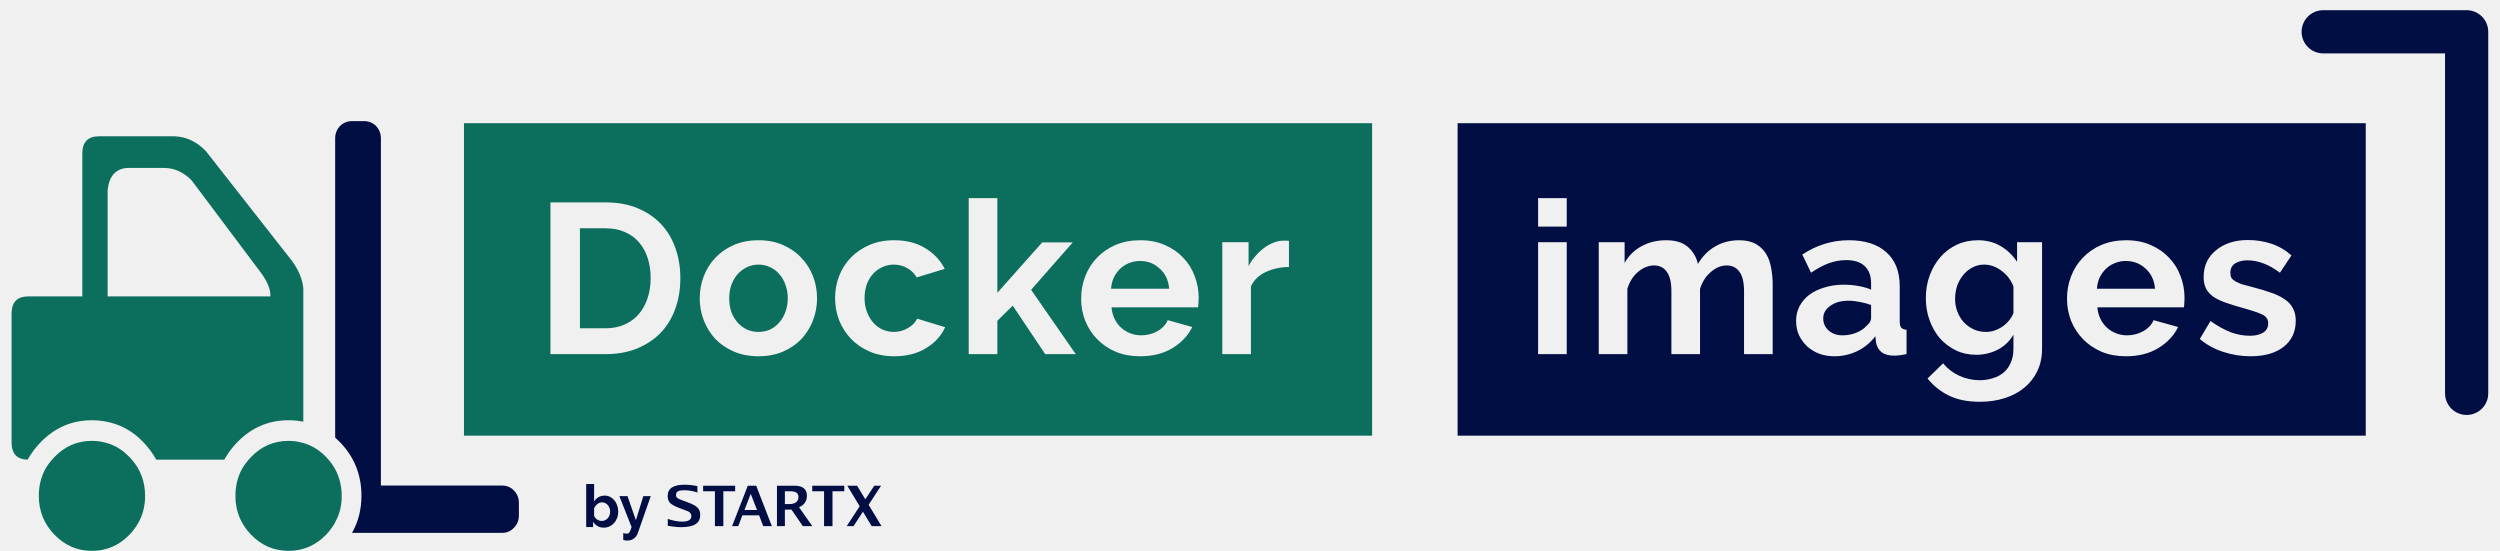
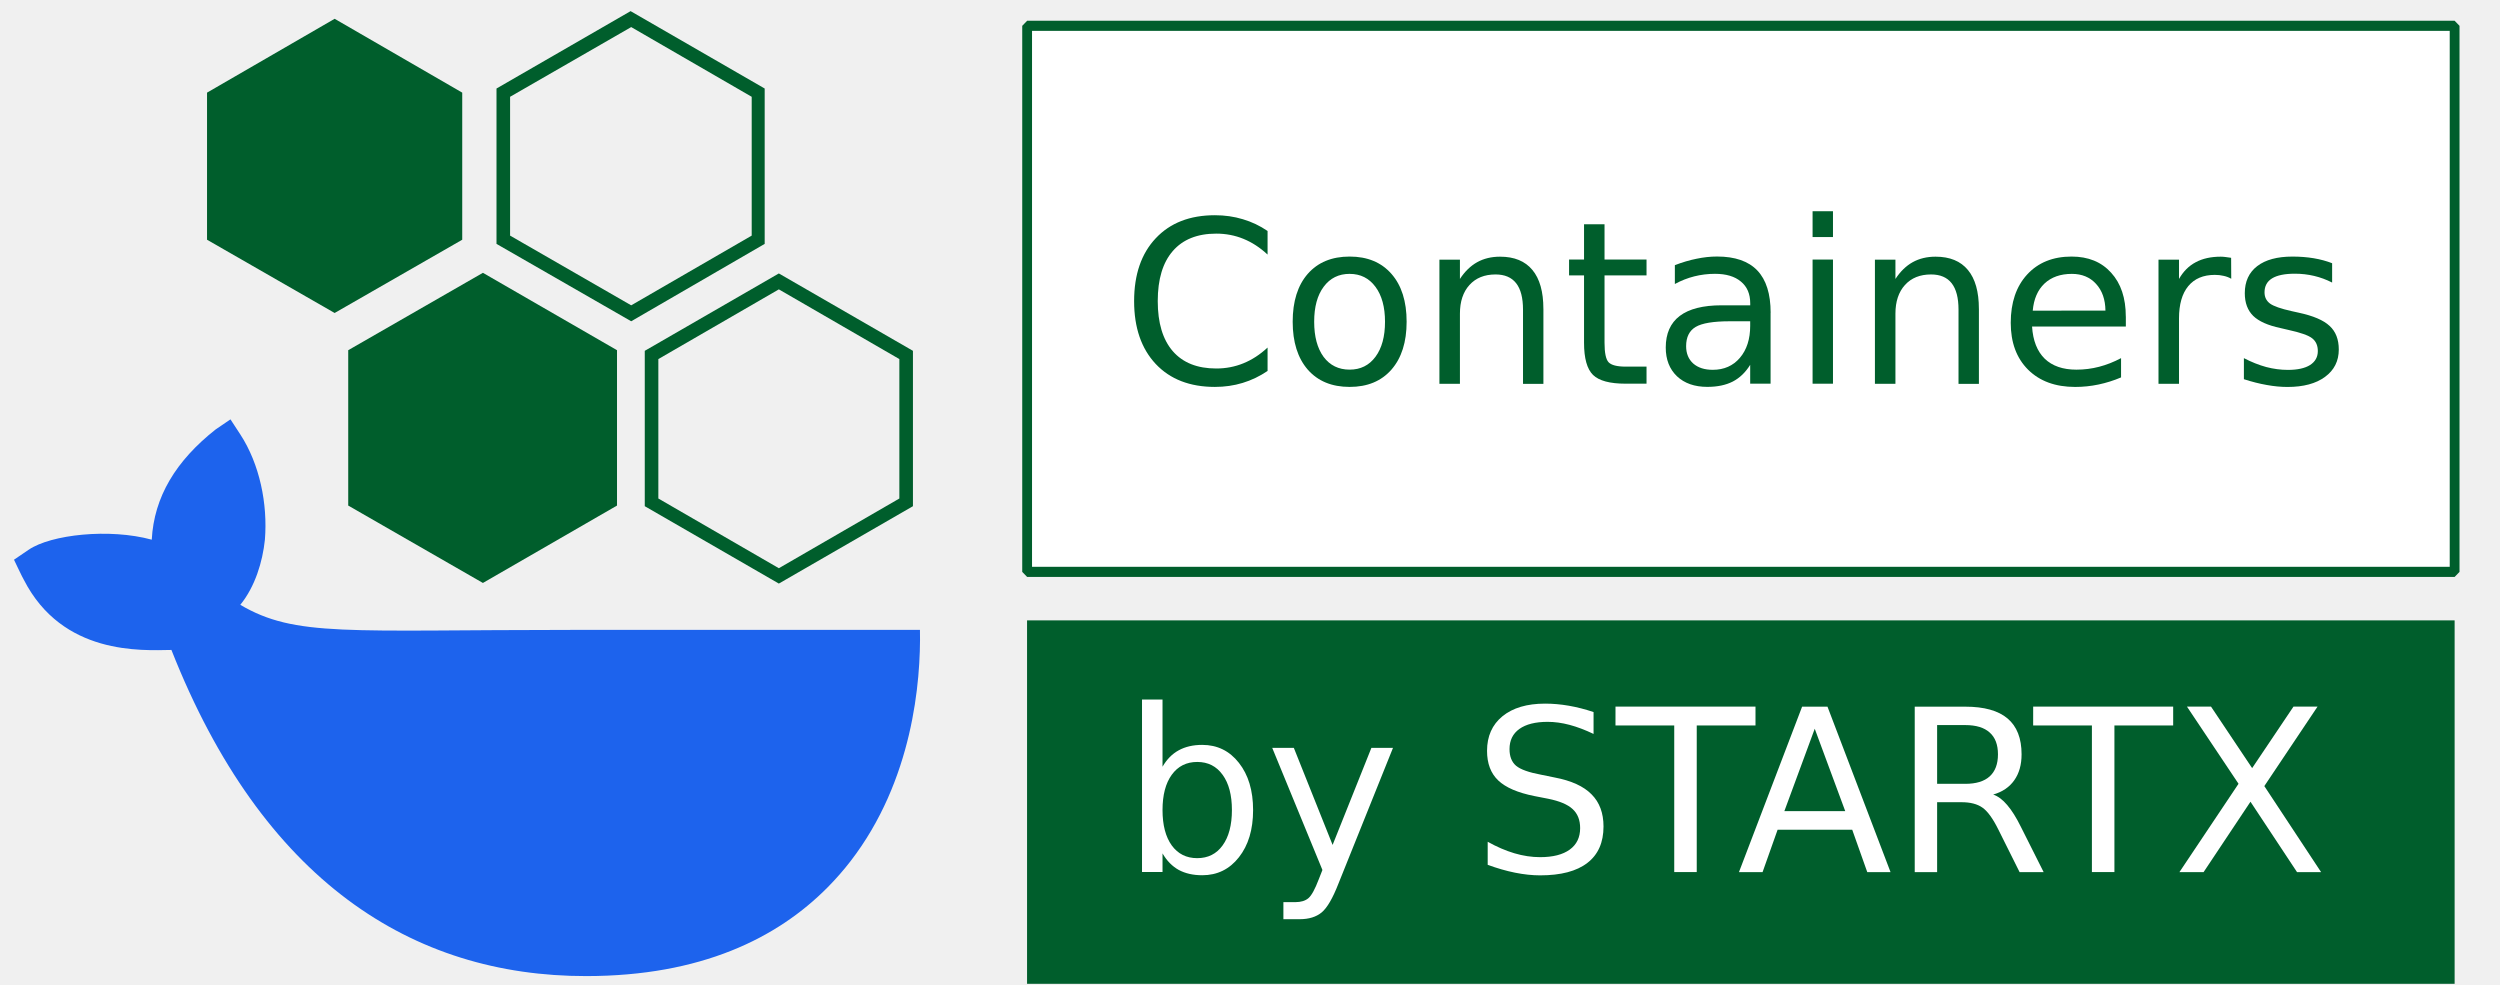
- <svg xmlns="http://www.w3.org/2000/svg" version="1.1" id="svg2" viewBox="0 0 590 130" height="130" width="590">
-   <defs id="defs4" />
-   <path style="clip-rule:evenodd;fill:#0c6f5e;fill-opacity:1;fill-rule:evenodd" d="m 76.127,107.041 c -1.391,-1.206 -2.894,-2.024 -4.548,-2.493 L 70.639,104.316 c -0.827,-0.195 -1.655,-0.273 -2.519,-0.273 -3.496,0 -6.43,1.284 -8.874,3.815 l -0.565,0.623 c -0.637,0.738 -1.203,1.517 -1.654,2.334 -0.977,1.871 -1.466,3.931 -1.466,6.227 0,3.58 1.242,6.615 3.686,9.144 2.444,2.53 5.378,3.814 8.874,3.814 3.423,0 6.392,-1.284 8.838,-3.814 0.827,-0.855 1.504,-1.789 2.068,-2.761 l 0.227,-0.468 c 0.939,-1.752 1.389,-3.736 1.389,-5.915 0,-2.296 -0.525,-4.397 -1.541,-6.305 -0.564,-1.051 -1.279,-1.984 -2.143,-2.879 l -0.83,-0.817 m -45.573,0.817 -0.864,-0.817 c -1.618,-1.44 -3.46,-2.335 -5.451,-2.725 -0.83,-0.195 -1.694,-0.273 -2.558,-0.273 -3.46,0 -6.393,1.284 -8.838,3.815 l -0.563,0.623 c -0.64,0.738 -1.203,1.517 -1.657,2.334 -0.976,1.871 -1.464,3.931 -1.464,6.227 0,3.58 1.24,6.615 3.684,9.144 2.444,2.53 5.378,3.814 8.838,3.814 3.459,0 6.428,-1.284 8.874,-3.814 0.827,-0.855 1.504,-1.789 2.068,-2.761 1.091,-1.908 1.616,-4.009 1.616,-6.383 0,-3.308 -1.052,-6.188 -3.121,-8.561 z m -5.153,-37.905 38.395,0 c 0.111,-1.36 -0.491,-3.074 -1.882,-5.137 l -16.695,-22.259 C 43.339,40.649 41.233,39.676 38.864,39.638 l -8.874,0 c -2.708,0.194 -4.25,1.945 -4.588,5.253 l 0,25.062 z m -2.03,-37.787 17.861,0 c 2.745,0.117 5.153,1.246 7.295,3.424 l 20.419,26.035 c 1.542,2.14 2.406,4.242 2.633,6.304 l 0,31.6 c -1.091,-0.234 -2.258,-0.351 -3.46,-0.351 -4.776,0 -8.799,1.75 -12.147,5.214 -1.241,1.286 -2.254,2.648 -3.044,4.088 l -16.057,0 c -0.789,-1.44 -1.805,-2.802 -3.008,-4.088 l -1.165,-1.127 c -2.218,-1.947 -4.738,-3.192 -7.52,-3.736 -1.129,-0.234 -2.294,-0.351 -3.497,-0.351 -4.738,0 -8.763,1.75 -12.109,5.214 -1.239,1.286 -2.255,2.648 -3.045,4.088 -2.52,-0.04 -3.798,-1.401 -3.798,-4.088 l 0,-30.353 c 0,-2.725 1.315,-4.087 3.948,-4.087 l 12.747,0 0,-33.702 c 0,-2.723 1.317,-4.085 3.948,-4.085 z" id="path3" />
-   <g transform="matrix(-0.9662541,0,0,1,533.5808,-735.3457)" id="g5">
-     <path style="clip-rule:evenodd;fill:#000e44;fill-opacity:1;fill-rule:evenodd" d="M 343.994 29.072 L 343.994 102.811 L 558.316 102.811 L 558.316 29.072 L 343.994 29.072 z M 362.992 46.764 L 369.75 46.764 L 369.75 53.471 L 362.992 53.471 L 362.992 46.764 z M 530.451 56.646 C 532.435 56.646 534.284 56.932 535.998 57.504 C 537.746 58.075 539.343 59 540.789 60.277 L 538.066 64.363 C 536.722 63.355 535.41 62.615 534.133 62.145 C 532.889 61.674 531.646 61.438 530.402 61.438 C 529.259 61.438 528.301 61.674 527.527 62.145 C 526.754 62.615 526.367 63.372 526.367 64.414 C 526.367 64.885 526.451 65.27 526.619 65.572 C 526.821 65.875 527.124 66.144 527.527 66.379 C 527.931 66.614 528.451 66.851 529.09 67.086 C 529.762 67.288 530.586 67.507 531.561 67.742 C 533.376 68.213 534.924 68.682 536.201 69.152 C 537.512 69.623 538.57 70.162 539.377 70.768 C 540.217 71.373 540.824 72.078 541.193 72.885 C 541.597 73.658 541.799 74.6 541.799 75.709 C 541.799 78.298 540.84 80.349 538.924 81.861 C 537.008 83.341 534.402 84.08 531.107 84.08 C 528.889 84.08 526.72 83.727 524.602 83.021 C 522.484 82.316 520.669 81.307 519.156 79.996 L 521.678 75.76 C 523.291 76.903 524.854 77.776 526.367 78.381 C 527.914 78.952 529.444 79.238 530.957 79.238 C 532.302 79.238 533.36 78.987 534.133 78.482 C 534.906 77.978 535.293 77.256 535.293 76.314 C 535.293 75.373 534.839 74.683 533.932 74.246 C 533.024 73.809 531.545 73.306 529.494 72.734 C 527.78 72.264 526.318 71.81 525.107 71.373 C 523.897 70.936 522.921 70.448 522.182 69.91 C 521.442 69.339 520.905 68.7 520.568 67.994 C 520.232 67.255 520.064 66.38 520.064 65.371 C 520.064 64.026 520.316 62.816 520.82 61.74 C 521.358 60.664 522.098 59.757 523.039 59.018 C 523.98 58.244 525.073 57.655 526.316 57.252 C 527.594 56.849 528.972 56.646 530.451 56.646 z M 393.24 56.697 C 395.459 56.697 397.173 57.235 398.383 58.311 C 399.593 59.386 400.367 60.715 400.703 62.295 C 401.779 60.48 403.14 59.101 404.787 58.16 C 406.434 57.185 408.318 56.697 410.436 56.697 C 412.049 56.697 413.376 57 414.418 57.605 C 415.46 58.211 416.268 59 416.84 59.975 C 417.411 60.95 417.798 62.061 418 63.305 C 418.235 64.549 418.352 65.808 418.352 67.086 L 418.352 83.576 L 411.596 83.576 L 411.596 68.75 C 411.596 66.632 411.226 65.086 410.486 64.111 C 409.78 63.136 408.787 62.648 407.51 62.648 C 406.165 62.648 404.905 63.169 403.729 64.211 C 402.552 65.219 401.711 66.548 401.207 68.195 L 401.207 83.576 L 394.449 83.576 L 394.449 68.75 C 394.449 66.632 394.079 65.086 393.34 64.111 C 392.634 63.136 391.643 62.648 390.365 62.648 C 389.054 62.648 387.792 63.152 386.582 64.16 C 385.405 65.169 384.567 66.497 384.062 68.145 L 384.062 83.576 L 377.305 83.576 L 377.305 57.152 L 383.406 57.152 L 383.406 62.043 C 384.381 60.328 385.71 59.017 387.391 58.109 C 389.105 57.168 391.055 56.697 393.24 56.697 z M 436.334 56.697 C 440.133 56.697 443.074 57.639 445.158 59.521 C 447.276 61.37 448.336 64.06 448.336 67.59 L 448.336 75.811 C 448.336 76.517 448.452 77.02 448.688 77.322 C 448.956 77.625 449.378 77.793 449.949 77.826 L 449.949 83.576 C 448.806 83.811 447.815 83.928 446.975 83.928 C 445.697 83.928 444.704 83.642 443.998 83.07 C 443.326 82.499 442.906 81.744 442.738 80.803 L 442.586 79.34 C 441.409 80.886 439.982 82.062 438.301 82.869 C 436.62 83.676 434.821 84.08 432.904 84.08 C 431.627 84.08 430.434 83.878 429.324 83.475 C 428.215 83.038 427.256 82.449 426.449 81.709 C 425.642 80.936 425.004 80.046 424.533 79.037 C 424.096 78.029 423.879 76.919 423.879 75.709 C 423.879 74.465 424.148 73.321 424.686 72.279 C 425.257 71.204 426.029 70.296 427.004 69.557 C 428.012 68.817 429.206 68.245 430.584 67.842 C 431.962 67.405 433.476 67.188 435.123 67.188 C 436.3 67.188 437.443 67.287 438.553 67.488 C 439.696 67.69 440.704 67.976 441.578 68.346 L 441.578 66.834 C 441.578 65.086 441.073 63.74 440.064 62.799 C 439.09 61.858 437.628 61.387 435.678 61.387 C 434.266 61.387 432.888 61.64 431.543 62.145 C 430.198 62.649 428.82 63.388 427.408 64.363 L 425.34 60.076 C 428.735 57.824 432.401 56.697 436.334 56.697 z M 466.799 56.697 C 468.85 56.697 470.649 57.168 472.195 58.109 C 473.742 59.017 475.019 60.245 476.027 61.791 L 476.027 57.152 L 481.928 57.152 L 481.928 82.314 C 481.928 84.264 481.558 86.012 480.818 87.559 C 480.079 89.105 479.053 90.416 477.742 91.492 C 476.465 92.568 474.919 93.391 473.104 93.963 C 471.322 94.534 469.372 94.82 467.254 94.82 C 464.363 94.82 461.925 94.332 459.941 93.357 C 457.992 92.416 456.31 91.072 454.898 89.324 L 458.58 85.744 C 459.589 86.988 460.849 87.962 462.361 88.668 C 463.908 89.374 465.539 89.729 467.254 89.729 C 468.296 89.729 469.287 89.576 470.229 89.273 C 471.203 89.004 472.061 88.568 472.801 87.963 C 473.54 87.358 474.112 86.584 474.516 85.643 C 474.953 84.701 475.17 83.592 475.17 82.314 L 475.17 78.986 C 474.296 80.499 473.07 81.675 471.49 82.516 C 469.91 83.322 468.212 83.727 466.396 83.727 C 464.615 83.727 463 83.374 461.555 82.668 C 460.109 81.962 458.849 81.003 457.773 79.793 C 456.731 78.549 455.925 77.121 455.354 75.508 C 454.782 73.894 454.496 72.179 454.496 70.363 C 454.496 68.447 454.797 66.665 455.402 65.018 C 456.007 63.37 456.848 61.926 457.924 60.682 C 459 59.438 460.294 58.462 461.807 57.756 C 463.319 57.05 464.983 56.697 466.799 56.697 z M 501.781 56.697 C 503.933 56.697 505.848 57.067 507.529 57.807 C 509.244 58.546 510.691 59.539 511.867 60.783 C 513.077 62.027 513.985 63.472 514.59 65.119 C 515.229 66.766 515.549 68.482 515.549 70.264 C 515.549 70.701 515.532 71.12 515.498 71.523 C 515.498 71.927 515.464 72.262 515.396 72.531 L 494.975 72.531 C 495.075 73.573 495.327 74.498 495.73 75.305 C 496.134 76.112 496.654 76.802 497.293 77.373 C 497.932 77.945 498.654 78.381 499.461 78.684 C 500.268 78.986 501.108 79.139 501.982 79.139 C 503.327 79.139 504.589 78.818 505.766 78.18 C 506.976 77.507 507.799 76.632 508.236 75.557 L 514.035 77.172 C 513.06 79.189 511.497 80.853 509.346 82.164 C 507.228 83.442 504.689 84.08 501.73 84.08 C 499.613 84.08 497.697 83.727 495.982 83.021 C 494.268 82.282 492.806 81.289 491.596 80.045 C 490.385 78.801 489.444 77.356 488.771 75.709 C 488.133 74.062 487.812 72.331 487.812 70.516 C 487.812 68.633 488.133 66.868 488.771 65.221 C 489.41 63.54 490.335 62.076 491.545 60.832 C 492.755 59.555 494.217 58.546 495.932 57.807 C 497.68 57.067 499.63 56.697 501.781 56.697 z M 362.992 57.152 L 369.75 57.152 L 369.75 83.576 L 362.992 83.576 L 362.992 57.152 z M 501.68 61.59 C 500.772 61.59 499.916 61.758 499.109 62.094 C 498.336 62.396 497.646 62.833 497.041 63.404 C 496.436 63.976 495.933 64.666 495.529 65.473 C 495.159 66.279 494.94 67.17 494.873 68.145 L 508.59 68.145 C 508.422 66.161 507.682 64.581 506.371 63.404 C 505.094 62.194 503.529 61.59 501.68 61.59 z M 468.262 62.447 C 467.22 62.447 466.278 62.682 465.438 63.152 C 464.597 63.589 463.875 64.196 463.27 64.969 C 462.664 65.708 462.194 66.564 461.857 67.539 C 461.555 68.514 461.404 69.522 461.404 70.564 C 461.404 71.64 461.589 72.65 461.959 73.592 C 462.329 74.533 462.832 75.357 463.471 76.062 C 464.143 76.768 464.917 77.323 465.791 77.727 C 466.665 78.13 467.624 78.332 468.666 78.332 C 469.406 78.332 470.111 78.214 470.783 77.979 C 471.456 77.743 472.077 77.423 472.648 77.02 C 473.22 76.616 473.725 76.145 474.162 75.607 C 474.599 75.07 474.935 74.498 475.17 73.893 L 475.17 67.59 C 474.565 66.043 473.608 64.801 472.297 63.859 C 471.019 62.918 469.674 62.447 468.262 62.447 z M 436.232 70.969 C 434.484 70.969 433.057 71.373 431.947 72.18 C 430.838 72.953 430.283 73.944 430.283 75.154 C 430.283 76.297 430.72 77.256 431.594 78.029 C 432.468 78.769 433.543 79.139 434.82 79.139 C 435.963 79.139 437.04 78.937 438.049 78.533 C 439.091 78.13 439.897 77.592 440.469 76.92 C 441.208 76.348 441.578 75.708 441.578 75.002 L 441.578 71.977 C 440.771 71.674 439.896 71.44 438.955 71.271 C 438.014 71.07 437.106 70.969 436.232 70.969 z " transform="matrix(-1.034924,0,0,1,552.2158,735.3457)" id="rect4200" />
-     <path style="clip-rule:evenodd;fill:#0c6f5e;fill-opacity:1;fill-rule:evenodd" d="M 109.494 29.072 L 109.494 102.811 L 323.814 102.811 L 323.814 29.072 L 109.494 29.072 z M 228.617 46.764 L 235.375 46.764 L 235.375 69.104 L 245.965 57.201 L 253.176 57.201 L 243.342 68.396 L 253.881 83.576 L 246.67 83.576 L 239.006 72.129 L 235.375 75.709 L 235.375 83.576 L 228.617 83.576 L 228.617 46.764 z M 129.904 47.771 L 142.914 47.771 C 145.839 47.771 148.393 48.242 150.578 49.184 C 152.797 50.125 154.646 51.404 156.125 53.018 C 157.604 54.631 158.714 56.53 159.453 58.715 C 160.193 60.866 160.562 63.169 160.562 65.623 C 160.562 68.346 160.143 70.818 159.303 73.037 C 158.496 75.222 157.32 77.104 155.773 78.684 C 154.227 80.23 152.361 81.44 150.176 82.314 C 148.024 83.155 145.604 83.576 142.914 83.576 L 129.904 83.576 L 129.904 47.771 z M 136.863 53.873 L 136.863 77.475 L 142.914 77.475 C 144.629 77.475 146.142 77.172 147.453 76.566 C 148.798 75.961 149.907 75.138 150.781 74.096 C 151.689 73.02 152.377 71.758 152.848 70.312 C 153.318 68.867 153.555 67.304 153.555 65.623 C 153.555 63.909 153.318 62.328 152.848 60.883 C 152.377 59.437 151.689 58.195 150.781 57.152 C 149.874 56.11 148.747 55.302 147.402 54.73 C 146.091 54.159 144.595 53.873 142.914 53.873 L 136.863 53.873 z M 179.006 56.697 C 181.157 56.697 183.075 57.067 184.756 57.807 C 186.47 58.546 187.915 59.555 189.092 60.832 C 190.302 62.076 191.226 63.523 191.865 65.17 C 192.504 66.817 192.824 68.565 192.824 70.414 C 192.824 72.229 192.504 73.96 191.865 75.607 C 191.226 77.255 190.319 78.719 189.143 79.996 C 187.966 81.24 186.519 82.231 184.805 82.971 C 183.09 83.71 181.157 84.08 179.006 84.08 C 176.854 84.08 174.922 83.71 173.207 82.971 C 171.493 82.231 170.031 81.24 168.82 79.996 C 167.644 78.719 166.736 77.255 166.098 75.607 C 165.459 73.96 165.139 72.229 165.139 70.414 C 165.139 68.565 165.459 66.817 166.098 65.17 C 166.736 63.523 167.644 62.076 168.82 60.832 C 170.031 59.555 171.493 58.546 173.207 57.807 C 174.922 57.067 176.854 56.697 179.006 56.697 z M 210.998 56.697 C 213.889 56.697 216.342 57.321 218.359 58.564 C 220.41 59.808 221.941 61.438 222.949 63.455 L 216.344 65.473 C 215.772 64.498 215.016 63.758 214.074 63.254 C 213.133 62.716 212.09 62.447 210.947 62.447 C 209.972 62.447 209.065 62.647 208.225 63.051 C 207.384 63.421 206.645 63.96 206.006 64.666 C 205.401 65.338 204.913 66.162 204.543 67.137 C 204.207 68.112 204.039 69.187 204.039 70.363 C 204.039 71.54 204.224 72.617 204.594 73.592 C 204.964 74.567 205.452 75.405 206.057 76.111 C 206.695 76.817 207.435 77.372 208.275 77.775 C 209.116 78.145 210.006 78.332 210.947 78.332 C 212.158 78.332 213.267 78.029 214.275 77.424 C 215.318 76.819 216.04 76.079 216.443 75.205 L 223.051 77.221 C 222.143 79.238 220.647 80.887 218.562 82.164 C 216.478 83.442 213.974 84.08 211.049 84.08 C 208.897 84.08 206.965 83.71 205.25 82.971 C 203.535 82.231 202.072 81.24 200.861 79.996 C 199.651 78.719 198.711 77.255 198.039 75.607 C 197.4 73.927 197.08 72.179 197.08 70.363 C 197.08 68.514 197.4 66.766 198.039 65.119 C 198.678 63.472 199.602 62.027 200.812 60.783 C 202.023 59.539 203.485 58.546 205.199 57.807 C 206.914 57.067 208.846 56.697 210.998 56.697 z M 269.119 56.697 C 271.271 56.697 273.188 57.067 274.869 57.807 C 276.584 58.546 278.028 59.539 279.205 60.783 C 280.415 62.027 281.323 63.472 281.928 65.119 C 282.566 66.766 282.887 68.482 282.887 70.264 C 282.887 70.701 282.87 71.12 282.836 71.523 C 282.836 71.927 282.802 72.262 282.734 72.531 L 262.312 72.531 C 262.413 73.573 262.665 74.498 263.068 75.305 C 263.472 76.112 263.992 76.802 264.631 77.373 C 265.27 77.945 265.994 78.381 266.801 78.684 C 267.608 78.986 268.448 79.139 269.322 79.139 C 270.667 79.139 271.927 78.818 273.104 78.18 C 274.314 77.507 275.137 76.632 275.574 75.557 L 281.373 77.172 C 280.398 79.189 278.835 80.853 276.684 82.164 C 274.566 83.442 272.027 84.08 269.068 84.08 C 266.95 84.08 265.035 83.727 263.32 83.021 C 261.606 82.282 260.144 81.289 258.934 80.045 C 257.723 78.801 256.782 77.356 256.109 75.709 C 255.471 74.062 255.152 72.331 255.152 70.516 C 255.152 68.633 255.471 66.868 256.109 65.221 C 256.748 63.54 257.673 62.076 258.883 60.832 C 260.093 59.555 261.555 58.546 263.27 57.807 C 265.018 57.067 266.968 56.697 269.119 56.697 z M 302.832 56.799 L 303.641 56.799 C 303.842 56.799 304.027 56.816 304.195 56.85 L 304.195 63.002 C 302.145 63.036 300.311 63.438 298.697 64.211 C 297.084 64.951 295.925 66.077 295.219 67.59 L 295.219 83.576 L 288.461 83.576 L 288.461 57.152 L 294.664 57.152 L 294.664 62.799 C 295.135 61.891 295.689 61.085 296.328 60.379 C 296.967 59.639 297.655 59.001 298.395 58.463 C 299.134 57.925 299.874 57.521 300.613 57.252 C 301.387 56.949 302.126 56.799 302.832 56.799 z M 269.02 61.59 C 268.112 61.59 267.254 61.758 266.447 62.094 C 265.674 62.396 264.984 62.833 264.379 63.404 C 263.774 63.976 263.271 64.666 262.867 65.473 C 262.497 66.279 262.278 67.17 262.211 68.145 L 275.928 68.145 C 275.76 66.161 275.02 64.581 273.709 63.404 C 272.432 62.194 270.869 61.59 269.02 61.59 z M 179.006 62.447 C 178.031 62.447 177.124 62.647 176.283 63.051 C 175.443 63.454 174.703 64.009 174.064 64.715 C 173.459 65.421 172.971 66.261 172.602 67.236 C 172.265 68.211 172.098 69.271 172.098 70.414 C 172.098 71.591 172.265 72.666 172.602 73.641 C 172.971 74.582 173.459 75.405 174.064 76.111 C 174.703 76.817 175.443 77.372 176.283 77.775 C 177.124 78.145 178.031 78.332 179.006 78.332 C 179.981 78.332 180.888 78.145 181.729 77.775 C 182.569 77.372 183.293 76.817 183.898 76.111 C 184.537 75.405 185.023 74.567 185.359 73.592 C 185.729 72.617 185.914 71.54 185.914 70.363 C 185.914 69.22 185.729 68.162 185.359 67.188 C 185.023 66.213 184.537 65.372 183.898 64.666 C 183.293 63.96 182.569 63.421 181.729 63.051 C 180.888 62.647 179.981 62.447 179.006 62.447 z " transform="matrix(-1.034924,0,0,1,552.2158,735.3457)" id="rect7" />
-     <g transform="scale(-1.017312,0.9829823)" style="font-style:normal;font-weight:normal;font-size:51.299px;line-height:150%;font-family:Sans;letter-spacing:0px;word-spacing:0.181px;fill:#ffffff;fill-opacity:1;stroke:none;stroke-width:1px;stroke-linecap:butt;stroke-linejoin:miter;stroke-opacity:1" id="text4180">
-       <g id="g4227" />
+ <svg xmlns="http://www.w3.org/2000/svg" width="330" height="130" version="1.1" viewBox="0 0 330 130">
+   <g transform="matrix(-.96625 0 0 1 533.58 -735.35)">
+     <g transform="scale(-1.0173 .98298)" fill="#fff" />
+     <g transform="matrix(-3.3514 0 0 3.2383 539.95 735.33)">
+       <g transform="matrix(.91402 0 0 .91402 3.1456 .32288)" fill="#005e2c">
+         <polygon class="st0" transform="matrix(.26345 0 0 .26345 -.58412 -15.974)" points="30.6 62.5 9 75 9 99.9 30.6 112.3 52.2 99.9 52.2 75" />
+         <path class="st0" d="m21.914 21.885 5.374 3.109 5.374-3.109v-6.218l-5.374-3.109-5.374 3.109zm5.374 3.794-5.98-3.451v-6.929l5.98-3.451 5.98 3.451v6.929z" fill="#005e2c" stroke-width="1.051" />
+         <polygon class="st0" transform="matrix(.26345 0 0 .26345 -.58412 -15.974)" points="78.4 144.9 55.7 158 32.9 144.9 32.9 118.6 55.7 105.5 78.4 118.6" />
+         <path class="st0" d="m15.302 10.161 5.401 3.109 5.374-3.109v-6.191l-5.374-3.109-5.401 3.109zm5.401 3.82-6.007-3.451v-6.929l5.98-3.451 5.98 3.451v6.929z" stroke-width="1.051" />
+       </g>
    </g>
-     <g transform="scale(-1.017312,0.9829823)" style="font-style:normal;font-weight:normal;font-size:14.167px;line-height:150%;font-family:Sans;letter-spacing:0px;word-spacing:0.05px;fill:#000e44;fill-opacity:1;stroke:none;stroke-width:1px;stroke-linecap:butt;stroke-linejoin:miter;stroke-opacity:1" id="text4184">
-       <path d="m -397.86,874.759 q -0.85,0 -1.516,-0.383 -0.666,-0.383 -1.048,-1.048 l 0,1.289 -1.658,0 0,-10.342 1.898,0 0,4.222 q 0.397,-0.68 1.034,-1.048 0.652,-0.383 1.516,-0.383 0.723,0 1.318,0.312 0.595,0.312 1.02,0.836 0.439,0.524 0.666,1.233 0.241,0.708 0.241,1.488 0,0.808 -0.269,1.502 -0.255,0.694 -0.723,1.218 -0.468,0.51 -1.105,0.808 -0.638,0.298 -1.374,0.298 z m -0.524,-1.615 q 0.453,0 0.836,-0.17 0.383,-0.184 0.652,-0.482 0.269,-0.297 0.411,-0.694 0.156,-0.397 0.156,-0.85 0,-0.453 -0.142,-0.864 -0.142,-0.411 -0.411,-0.723 -0.255,-0.312 -0.609,-0.496 -0.354,-0.184 -0.779,-0.184 -0.638,0 -1.148,0.425 -0.496,0.411 -0.765,1.02 l 0,1.771 q 0.099,0.283 0.283,0.51 0.198,0.227 0.439,0.397 0.241,0.156 0.524,0.255 0.283,0.085 0.553,0.085 z" style="font-style:normal;font-variant:normal;font-weight:bold;font-stretch:normal;font-size:14.167px;line-height:150%;font-family:Raleway;-inkscape-font-specification:'Raleway, Bold';text-align:start;writing-mode:lr-tb;text-anchor:start" id="path4241" />
-       <path d="m -393.183,876.062 q 0.241,0.071 0.468,0.099 0.227,0.043 0.383,0.043 0.184,0 0.34,-0.071 0.156,-0.071 0.283,-0.255 0.128,-0.17 0.255,-0.482 0.128,-0.312 0.269,-0.779 l -2.933,-7.424 1.955,0 2.012,5.78 1.785,-5.78 1.785,0 -3.117,8.897 q -0.269,0.779 -0.921,1.275 -0.652,0.496 -1.615,0.496 -0.227,0 -0.468,-0.043 -0.227,-0.028 -0.482,-0.113 l 0,-1.643 z" style="font-style:normal;font-variant:normal;font-weight:bold;font-stretch:normal;font-size:14.167px;line-height:150%;font-family:Raleway;-inkscape-font-specification:'Raleway, Bold';text-align:start;writing-mode:lr-tb;text-anchor:start" id="path4243" />
+     <path class="cls-1" d="m548.29 807.91c-3.035-1.998-11.008-2.851-16.804-1.323-0.311-5.646-3.291-10.405-8.737-14.558l-2.015-1.323-1.344 1.985c-2.641 3.92-3.755 9.145-3.361 13.895 0.311 2.927 1.351 6.215 3.361 8.602-7.544 4.28-14.5 3.308-45.298 3.308h-47.55c-0.138 6.802 0.979 19.883 9.486 30.534 0.941 1.177 1.969 2.315 3.088 3.411 6.917 6.773 17.367 11.741 32.993 11.753 23.84 0.021 44.266-12.581 56.69-43.051 4.088 0.065 14.881 0.716 20.163-9.264 0.129-0.168 1.344-2.646 1.344-2.646l-2.014-1.323z" fill="#1d63ed" stroke-width="0px" />
+     <g>
+       <rect transform="scale(-1,1)" x="-411.9" y="738.76" width="195.01" height="72.078" ry="0" fill="#fff" stop-color="#000000" stroke="#005e2c" stroke-linecap="square" stroke-linejoin="bevel" stroke-width="1.338" />
+       <rect transform="scale(-1,1)" x="-411.91" y="817.24" width="195.02" height="47.972" ry="0" fill="#005e2c" stop-color="#000000" />
+       <g transform="matrix(-2.6763 0 0 2.5859 -894.41 -1411)" fill="#fff" stroke-width="2.173" aria-label="by STARTX">
+         <path d="m-477.65 871.37q0-1.149-0.475-1.799-0.47-0.656-1.296-0.656t-1.301 0.656q-0.47 0.651-0.47 1.799 0 1.149 0.47 1.805 0.475 0.651 1.301 0.651t1.296-0.651q0.475-0.656 0.475-1.805zm-3.542-2.212q0.328-0.566 0.826-0.837 0.504-0.277 1.2-0.277 1.154 0 1.873 0.917 0.724 0.917 0.724 2.41 0 1.494-0.724 2.41-0.719 0.917-1.873 0.917-0.696 0-1.2-0.272-0.498-0.277-0.826-0.843v0.951h-1.047v-8.804h1.047z" />
+         <path d="m-472.21 875.12q-0.441 1.132-0.86 1.477t-1.12 0.345h-0.832v-0.871h0.611q0.43 0 0.668-0.204 0.238-0.204 0.526-0.962l0.187-0.475-2.563-6.235h1.103l1.98 4.956 1.98-4.956h1.103z" />
+         <path d="m-459.19 866.37v1.115q-0.651-0.311-1.228-0.464t-1.115-0.153q-0.934 0-1.443 0.362-0.504 0.362-0.504 1.03 0 0.56 0.334 0.849 0.339 0.283 1.279 0.458l0.69 0.141q1.279 0.243 1.884 0.86 0.611 0.611 0.611 1.641 0 1.228-0.826 1.861-0.82 0.634-2.41 0.634-0.6 0-1.279-0.136-0.673-0.136-1.397-0.402v-1.177q0.696 0.39 1.363 0.588 0.668 0.198 1.313 0.198 0.979 0 1.511-0.385 0.532-0.385 0.532-1.098 0-0.622-0.385-0.973-0.379-0.351-1.25-0.526l-0.696-0.136q-1.279-0.255-1.85-0.798-0.571-0.543-0.571-1.511 0-1.12 0.786-1.765 0.792-0.645 2.178-0.645 0.594 0 1.211 0.107t1.262 0.323z" />
+         <path d="m-458.07 866.09h7.146v0.962h-2.999v7.485h-1.149v-7.485h-2.999z" />
+         <path d="m-447.9 867.22-1.55 4.204h3.106zm-0.645-1.126h1.296l3.219 8.447h-1.188l-0.769-2.167h-3.808l-0.769 2.167h-1.205z" />
+         <path d="m-438.79 870.58q0.368 0.124 0.713 0.532 0.351 0.407 0.702 1.12l1.16 2.308h-1.228l-1.081-2.167q-0.419-0.849-0.815-1.126-0.39-0.277-1.069-0.277h-1.245v3.57h-1.143v-8.447h2.58q1.448 0 2.161 0.605t0.713 1.827q0 0.798-0.373 1.324-0.368 0.526-1.075 0.73zm-2.863-3.547v2.999h1.437q0.826 0 1.245-0.379 0.424-0.385 0.424-1.126t-0.424-1.115q-0.419-0.379-1.245-0.379z" />
+         <path d="m-436.75 866.09h7.146v0.962h-2.999v7.485h-1.149v-7.485h-2.999z" />
+         <path d="m-428.9 866.09h1.228l2.099 3.14 2.11-3.14h1.228l-2.716 4.057 2.897 4.391h-1.228l-2.376-3.593-2.393 3.593h-1.233l3.016-4.509z" />
+       </g>
+       <g transform="matrix(-2.6763 0 0 2.5859 -894.41 -1411)" fill="#005e2c" stroke-width="2.173" aria-label="Containers">
+         <path d="m-475.83 841.81v1.205q-0.577-0.537-1.233-0.803-0.651-0.266-1.386-0.266-1.448 0-2.218 0.888-0.769 0.883-0.769 2.557 0 1.669 0.769 2.557 0.769 0.883 2.218 0.883 0.736 0 1.386-0.266 0.656-0.266 1.233-0.803v1.194q-0.6 0.407-1.273 0.611-0.668 0.204-1.415 0.204-1.918 0-3.021-1.171-1.103-1.177-1.103-3.208 0-2.037 1.103-3.208 1.103-1.177 3.021-1.177 0.758 0 1.426 0.204 0.673 0.198 1.262 0.6z" style="font-variant-caps:normal;font-variant-east-asian:normal;font-variant-ligatures:normal;font-variant-numeric:normal" />
+         <path d="m-471.64 844q-0.837 0-1.324 0.656-0.487 0.651-0.487 1.788t0.481 1.794q0.487 0.651 1.33 0.651 0.832 0 1.318-0.656 0.487-0.656 0.487-1.788 0-1.126-0.487-1.782-0.487-0.662-1.318-0.662zm0-0.883q1.358 0 2.133 0.883 0.775 0.883 0.775 2.444 0 1.556-0.775 2.444-0.775 0.883-2.133 0.883-1.363 0-2.139-0.883-0.769-0.888-0.769-2.444 0-1.562 0.769-2.444 0.775-0.883 2.139-0.883z" style="font-variant-caps:normal;font-variant-east-asian:normal;font-variant-ligatures:normal;font-variant-numeric:normal" />
+         <path d="m-461.75 845.79v3.825h-1.041v-3.791q0-0.9-0.351-1.347-0.351-0.447-1.052-0.447-0.843 0-1.33 0.537-0.487 0.537-0.487 1.465v3.581h-1.047v-6.337h1.047v0.984q0.373-0.571 0.877-0.854 0.509-0.283 1.171-0.283 1.092 0 1.652 0.679 0.56 0.673 0.56 1.986z" style="font-variant-caps:normal;font-variant-east-asian:normal;font-variant-ligatures:normal;font-variant-numeric:normal" />
+         <path d="m-458.63 841.47v1.799h2.144v0.809h-2.144v3.44q0 0.775 0.209 0.996 0.215 0.221 0.866 0.221h1.069v0.871h-1.069q-1.205 0-1.663-0.447-0.458-0.453-0.458-1.641v-3.44h-0.764v-0.809h0.764v-1.799z" style="font-variant-caps:normal;font-variant-east-asian:normal;font-variant-ligatures:normal;font-variant-numeric:normal" />
+         <path d="m-452.23 846.42q-1.262 0-1.748 0.289-0.487 0.289-0.487 0.984 0 0.554 0.362 0.883 0.368 0.322 0.996 0.322 0.866 0 1.386-0.611 0.526-0.617 0.526-1.635v-0.232zm2.076-0.43v3.615h-1.041v-0.962q-0.356 0.577-0.888 0.854-0.532 0.272-1.301 0.272-0.973 0-1.55-0.543-0.571-0.549-0.571-1.465 0-1.069 0.713-1.613 0.719-0.543 2.139-0.543h1.46v-0.102q0-0.719-0.475-1.109-0.47-0.396-1.324-0.396-0.543 0-1.058 0.13-0.515 0.13-0.99 0.39v-0.962q0.571-0.221 1.109-0.328 0.537-0.113 1.047-0.113 1.375 0 2.054 0.713 0.679 0.713 0.679 2.161z" style="font-variant-caps:normal;font-variant-east-asian:normal;font-variant-ligatures:normal;font-variant-numeric:normal" />
+         <path d="m-448.01 843.27h1.041v6.337h-1.041zm0-2.467h1.041v1.318h-1.041z" style="font-variant-caps:normal;font-variant-east-asian:normal;font-variant-ligatures:normal;font-variant-numeric:normal" />
+         <path d="m-439.52 845.79v3.825h-1.041v-3.791q0-0.9-0.351-1.347-0.351-0.447-1.052-0.447-0.843 0-1.33 0.537-0.487 0.537-0.487 1.465v3.581h-1.047v-6.337h1.047v0.984q0.373-0.571 0.877-0.854 0.509-0.283 1.171-0.283 1.092 0 1.652 0.679 0.56 0.673 0.56 1.986z" style="font-variant-caps:normal;font-variant-east-asian:normal;font-variant-ligatures:normal;font-variant-numeric:normal" />
+         <path d="m-432.02 846.18v0.509h-4.787q0.068 1.075 0.645 1.641 0.583 0.56 1.618 0.56 0.6 0 1.16-0.147 0.566-0.147 1.12-0.441v0.984q-0.56 0.238-1.149 0.362-0.588 0.124-1.194 0.124-1.516 0-2.405-0.883-0.883-0.883-0.883-2.388 0-1.556 0.837-2.467 0.843-0.917 2.269-0.917 1.279 0 2.02 0.826 0.747 0.82 0.747 2.235zm-1.041-0.306q-0.011-0.854-0.481-1.364-0.464-0.509-1.233-0.509-0.871 0-1.397 0.492-0.521 0.492-0.6 1.386z" style="font-variant-caps:normal;font-variant-east-asian:normal;font-variant-ligatures:normal;font-variant-numeric:normal" />
+         <path d="m-426.64 844.25q-0.175-0.102-0.385-0.147-0.204-0.051-0.453-0.051-0.883 0-1.358 0.577-0.47 0.571-0.47 1.646v3.338h-1.047v-6.337h1.047v0.984q0.328-0.577 0.854-0.854 0.526-0.283 1.279-0.283 0.107 0 0.238 0.017 0.13 0.011 0.289 0.04z" style="font-variant-caps:normal;font-variant-east-asian:normal;font-variant-ligatures:normal;font-variant-numeric:normal" />
+         <path d="m-421.49 843.46v0.984q-0.441-0.226-0.917-0.339t-0.984-0.113q-0.775 0-1.165 0.238-0.385 0.238-0.385 0.713 0 0.362 0.277 0.571 0.277 0.204 1.115 0.39l0.356 0.079q1.109 0.238 1.573 0.673 0.47 0.43 0.47 1.205 0 0.883-0.702 1.397-0.696 0.515-1.918 0.515-0.509 0-1.064-0.102-0.549-0.096-1.16-0.294v-1.075q0.577 0.3 1.137 0.453 0.56 0.147 1.109 0.147 0.736 0 1.132-0.249 0.396-0.255 0.396-0.713 0-0.424-0.289-0.651-0.283-0.226-1.25-0.436l-0.362-0.085q-0.967-0.204-1.397-0.622-0.43-0.424-0.43-1.16 0-0.894 0.634-1.381 0.634-0.487 1.799-0.487 0.577 0 1.086 0.085t0.939 0.255z" style="font-variant-caps:normal;font-variant-east-asian:normal;font-variant-ligatures:normal;font-variant-numeric:normal" />
+       </g>
    </g>
-     <path style="fill:#000e44;fill-opacity:1;stroke:none" d="m 385.061,849.738 c 2.72,10e-6 4.08,0.894 4.08,2.682 0,0.692 -0.196,1.232 -0.588,1.623 -0.392,0.387 -1.169,0.793 -2.331,1.218 l -1.087,0.401 -0.916,0.335 c -0.276,0.099 -0.492,0.256 -0.648,0.471 -0.142,0.198 -0.213,0.426 -0.213,0.688 0,0.859 0.751,1.29 2.251,1.29 1.033,0 2.203,-0.213 3.511,-0.638 l 0,1.623 -1.054,0.155 c -0.792,0.116 -1.507,0.174 -2.143,0.174 -1.616,0 -2.807,-0.234 -3.573,-0.702 -0.77,-0.464 -1.155,-1.193 -1.155,-2.185 10e-6,-0.718 0.212,-1.286 0.635,-1.707 0.423,-0.425 1.181,-0.833 2.276,-1.224 l 1.136,-0.407 0.761,-0.283 c 0.441,-0.163 0.732,-0.317 0.875,-0.458 0.151,-0.15 0.227,-0.361 0.227,-0.632 0,-0.412 -0.157,-0.702 -0.468,-0.87 -0.312,-0.163 -0.859,-0.245 -1.642,-0.245 -0.975,1e-5 -2.012,0.176 -3.111,0.528 l 0,-1.508 c 1.064,-0.219 2.122,-0.329 3.177,-0.329 z m -4.575,0.239 0,1.308 -2.884,0 0,8.23 -2.057,0 0,-8.23 -2.884,0 0,-1.308 z m -10.911,0 3.833,9.538 -1.502,0 -1.009,-2.545 -4.087,0 -1.007,2.545 -2.104,0 3.819,-9.538 z m -7.124,0 0,9.538 -1.937,0 0,-3.899 -1.609,0 -2.777,3.899 -2.311,0 3.233,-4.453 c -0.525,-0.245 -0.928,-0.515 -1.209,-0.812 -0.472,-0.507 -0.708,-1.143 -0.708,-1.908 10e-6,-1.577 1.003,-2.365 3.01,-2.365 z m -8.62,0 0,1.308 -2.886,0 0,8.23 -2.057,0 0,-8.23 -2.884,0 0,-1.308 z m -8.561,0 -3.024,4.84 3.165,4.698 -1.663,0 -2.296,-3.408 -2.143,3.408 -2.391,0 3.14,-5.039 -3.032,-4.499 1.663,0 2.177,3.209 2.009,-3.209 z m 15.244,1.308 -1.322,0 c -0.619,0 -1.092,0.092 -1.422,0.277 -0.383,0.211 -0.574,0.558 -0.574,1.043 1e-5,0.464 0.137,0.841 0.413,1.128 0.365,0.382 0.973,0.574 1.824,0.574 l 1.081,0 z m 8.341,0.612 -1.537,3.803 3.072,0 z" id="rect2864-6" />
  </g>
-   <path style="fill:none;fill-opacity:1;fill-rule:evenodd;stroke:#000e44;stroke-width:10.196;stroke-linecap:round;stroke-linejoin:round;stroke-miterlimit:4;stroke-dasharray:none;stroke-opacity:1" d="m 582.126,92.828 0,-85.325 -33.852,0" id="path4190" />
-   <path id="path4192" d="m 88.763,29.753 c 0.752,0.817 1.128,1.791 1.128,2.918 l 0,81.918 28.616,0 c 1.091,0 2.031,0.389 2.783,1.167 0.789,0.819 1.166,1.791 1.166,2.92 l 0,2.995 c 0,1.129 -0.377,2.101 -1.166,2.88 -0.752,0.817 -1.692,1.205 -2.783,1.205 l -35.423,0 c 1.467,-2.606 2.219,-5.525 2.219,-8.755 0,-4.943 -1.691,-9.145 -5.039,-12.61 l -1.165,-1.127 0,-70.594 c 0,-1.127 0.375,-2.101 1.128,-2.918 0.788,-0.777 1.73,-1.167 2.819,-1.167 l 2.897,0 c 1.09,0 2.03,0.39 2.819,1.167 z" style="clip-rule:evenodd;fill:#000e44;fill-opacity:1;fill-rule:evenodd" />
</svg>
